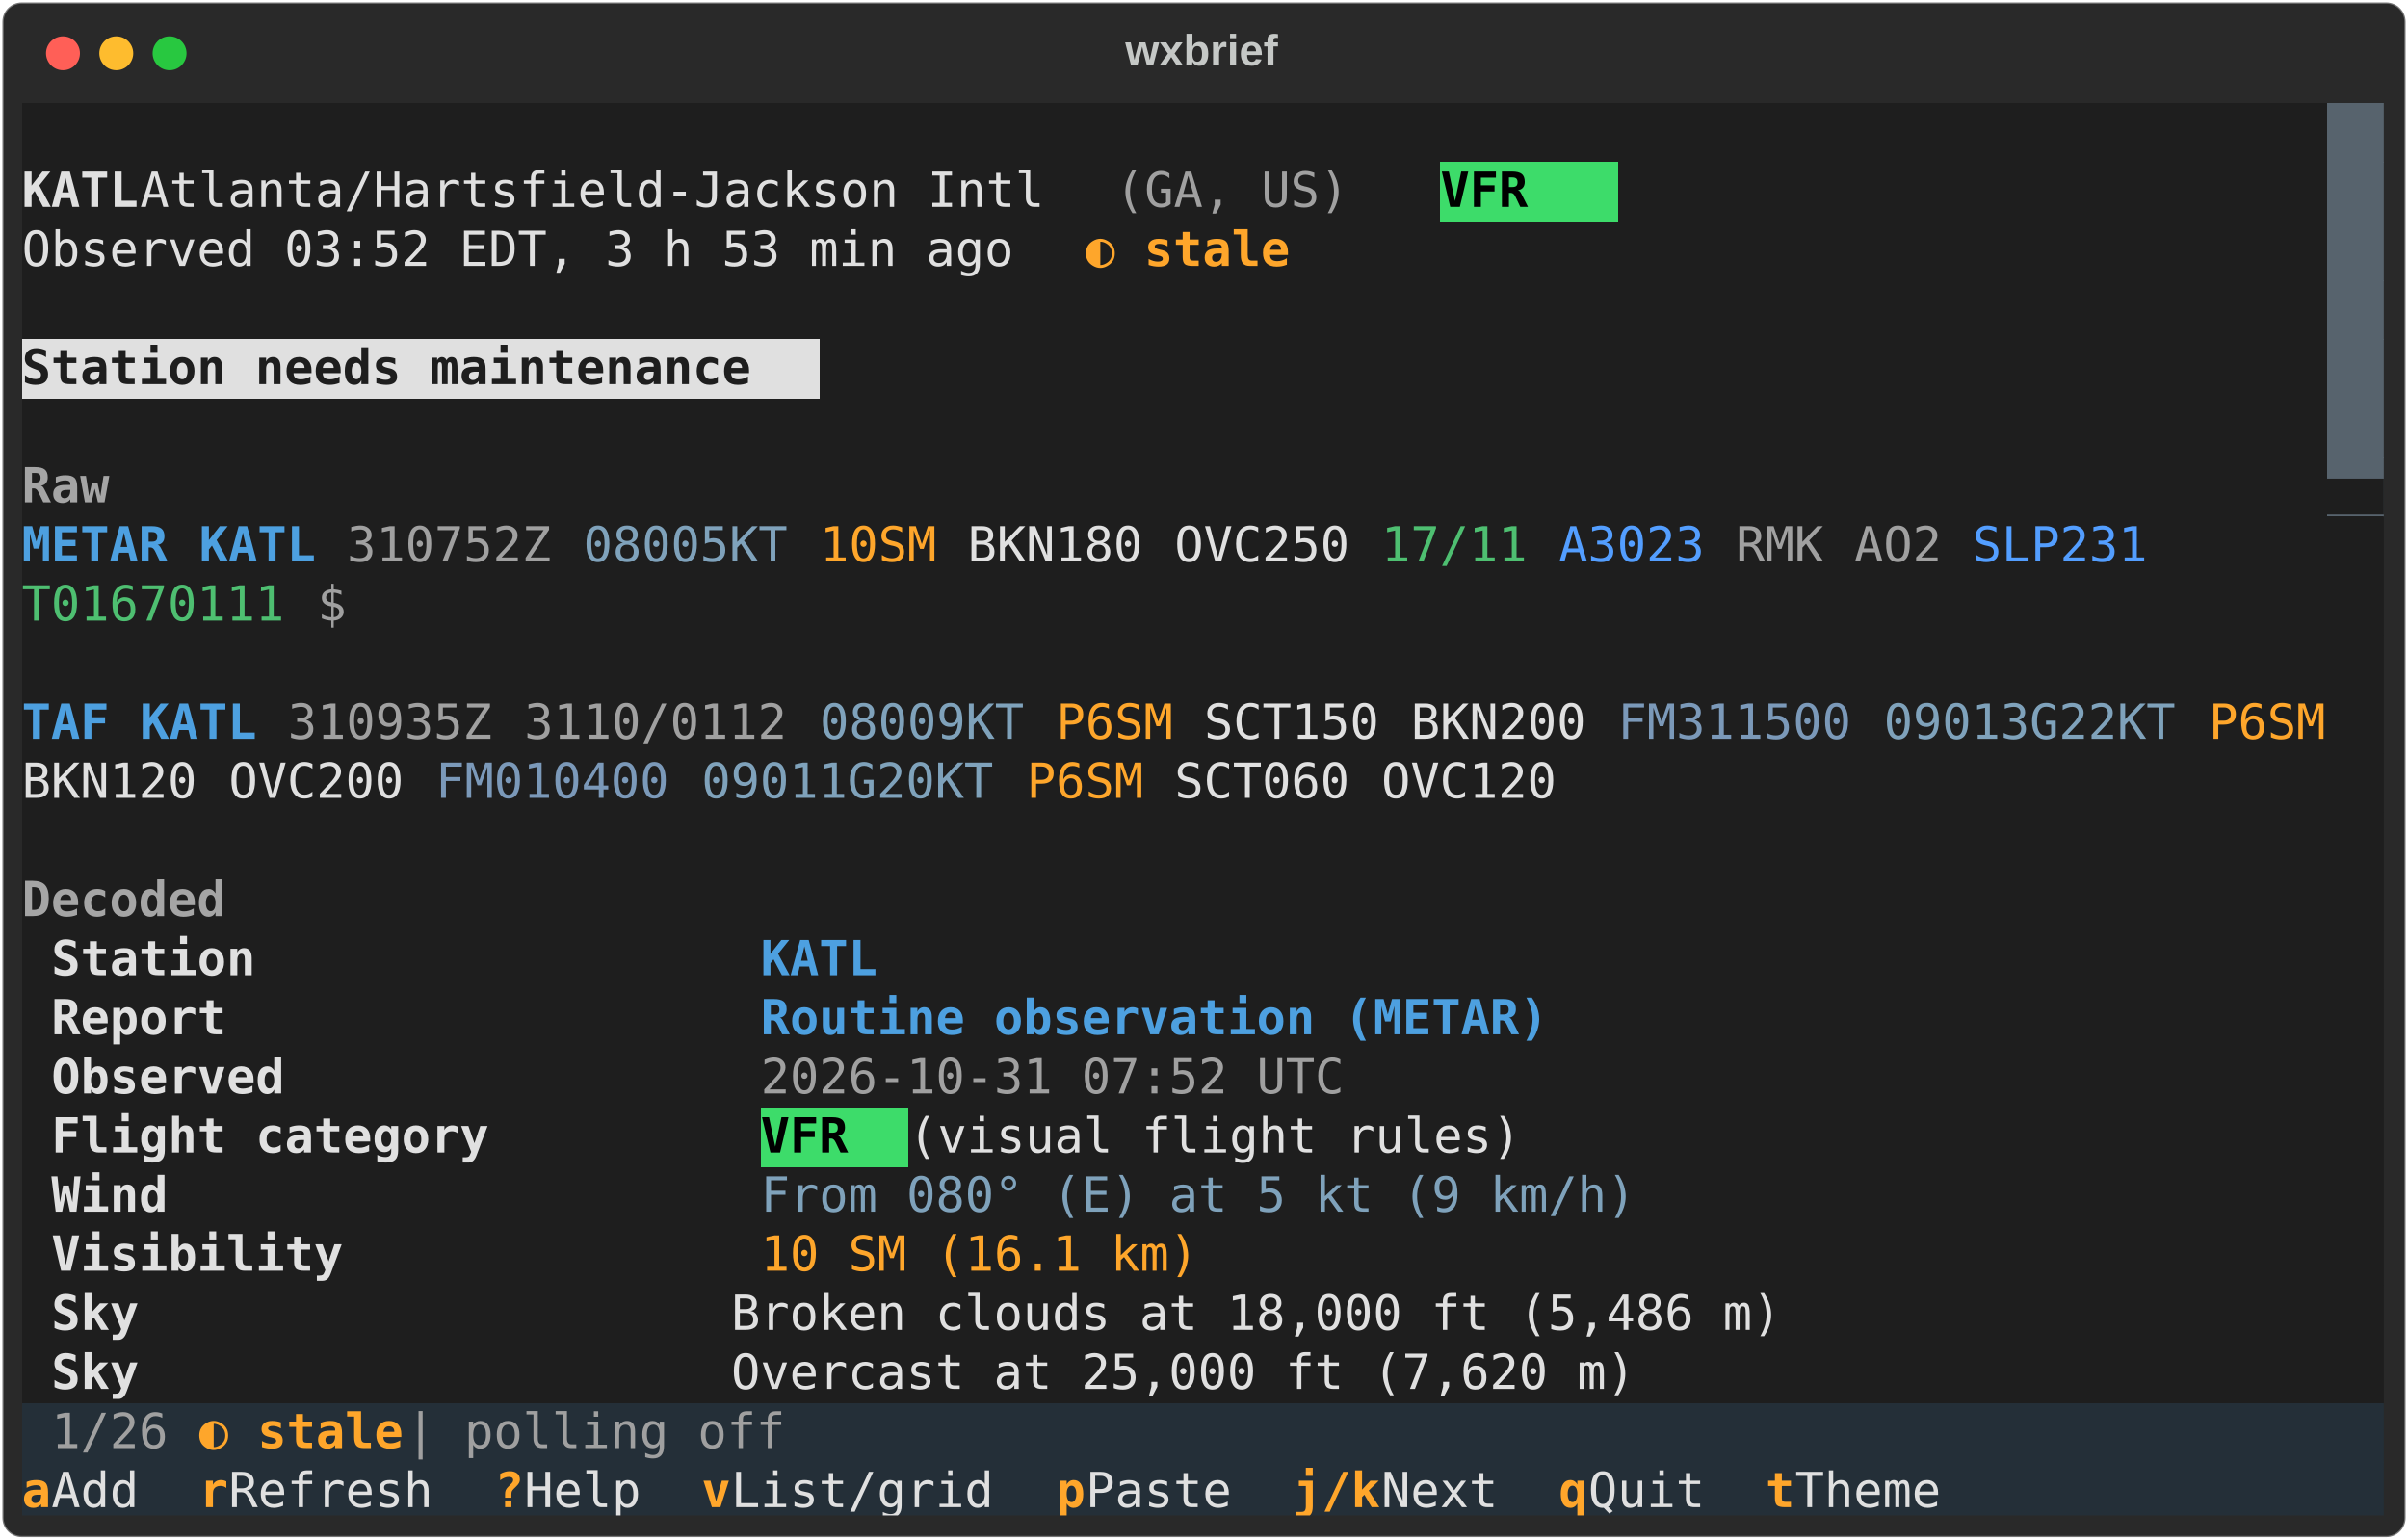
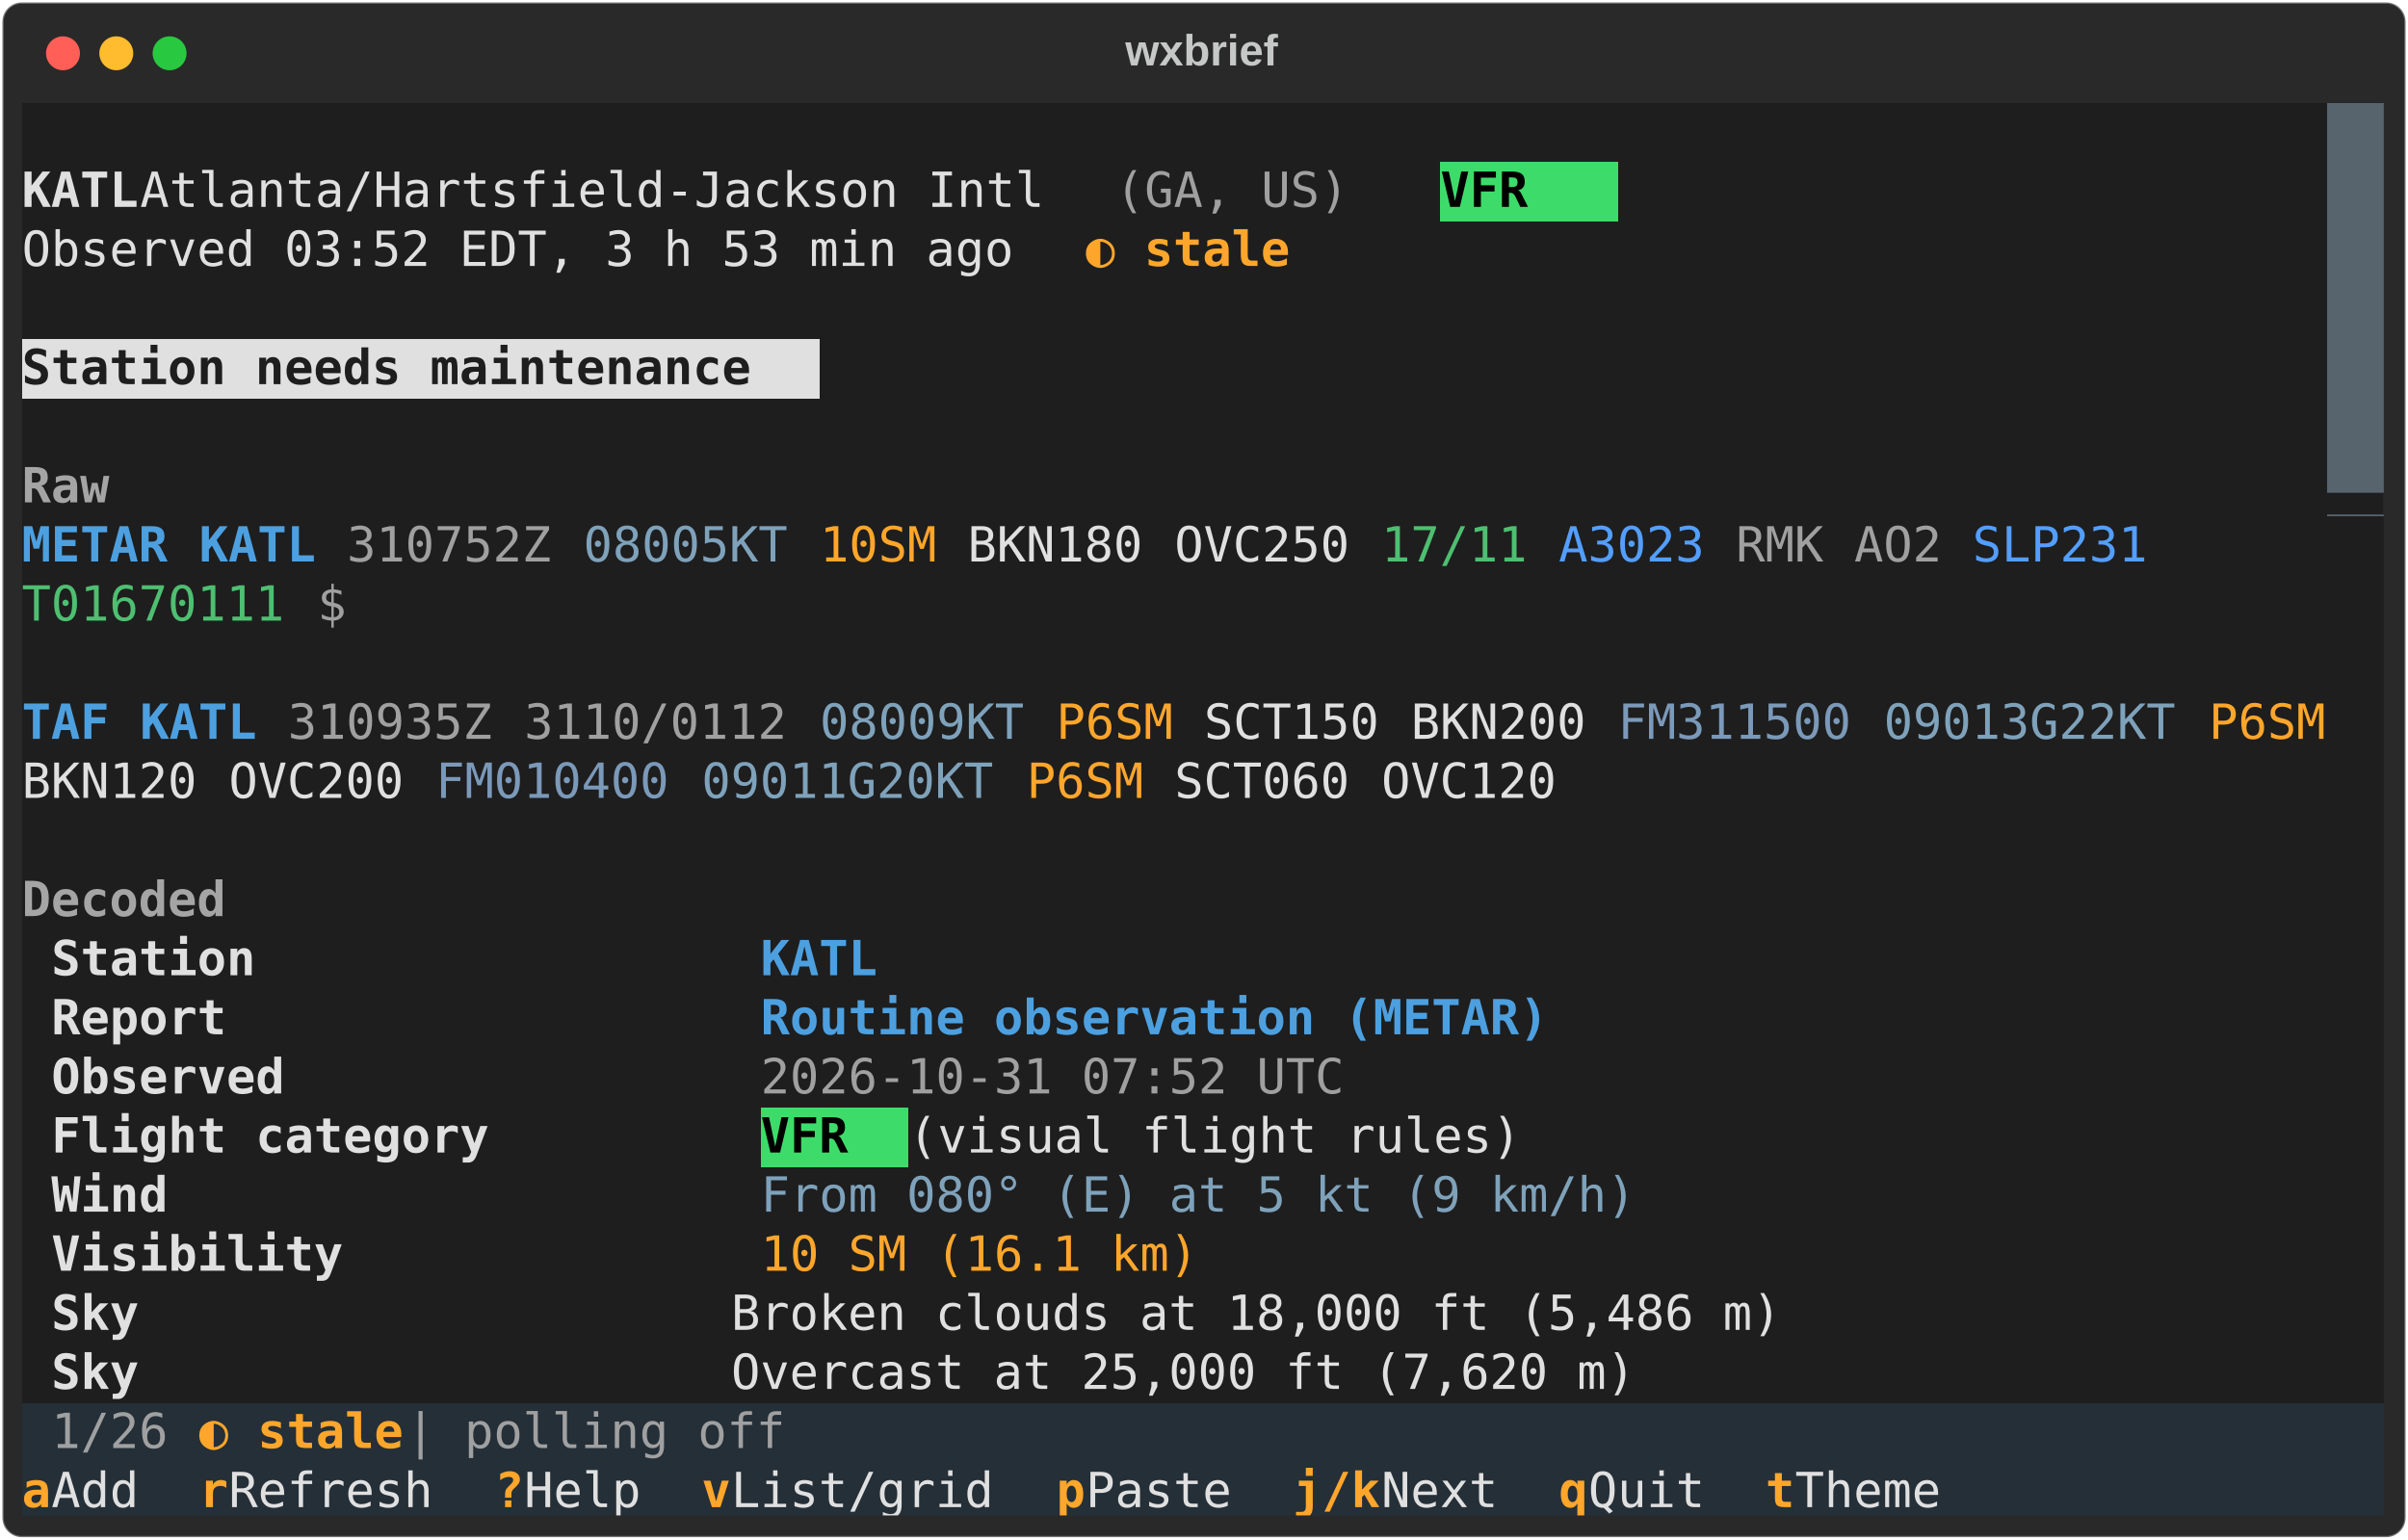
<svg xmlns="http://www.w3.org/2000/svg" class="rich-terminal" viewBox="0 0 994 635.6">
  <style>

    @font-face {
        font-family: "Fira Code";
        src: local("FiraCode-Regular"),
                url("https://cdnjs.cloudflare.com/ajax/libs/firacode/6.2.0/woff2/FiraCode-Regular.woff2") format("woff2"),
                url("https://cdnjs.cloudflare.com/ajax/libs/firacode/6.2.0/woff/FiraCode-Regular.woff") format("woff");
        font-style: normal;
        font-weight: 400;
    }
    @font-face {
        font-family: "Fira Code";
        src: local("FiraCode-Bold"),
                url("https://cdnjs.cloudflare.com/ajax/libs/firacode/6.2.0/woff2/FiraCode-Bold.woff2") format("woff2"),
                url("https://cdnjs.cloudflare.com/ajax/libs/firacode/6.2.0/woff/FiraCode-Bold.woff") format("woff");
        font-style: bold;
        font-weight: 700;
    }

    .terminal-matrix {
        font-family: Fira Code, monospace;
        font-size: 20px;
        line-height: 24.4px;
        font-variant-east-asian: full-width;
    }

    .terminal-title {
        font-size: 18px;
        font-weight: bold;
        font-family: arial;
    }

    .terminal-r1 { fill: #c5c8c6 }
.terminal-r2 { fill: #1e1e1e }
.terminal-r3 { fill: #e0e0e0;font-weight: bold }
.terminal-r4 { fill: #e0e0e0 }
.terminal-r5 { fill: #a0a0a0 }
.terminal-r6 { fill: #000000;font-weight: bold }
.terminal-r7 { fill: #fea62b;font-weight: bold }
.terminal-r8 { fill: #1e1e1e;font-weight: bold }
.terminal-r9 { fill: #a5a5a5;font-weight: bold }
.terminal-r10 { fill: #4da0e0;font-weight: bold }
.terminal-r11 { fill: #7fa2bb }
.terminal-r12 { fill: #fea62b }
.terminal-r13 { fill: #4ebf71 }
.terminal-r14 { fill: #539eff }
.terminal-r15 { fill: #7b99b9 }
.terminal-r16 { fill: #ffa62b;font-weight: bold }
    </style>
  <defs>
    <clipPath id="terminal-clip-terminal">
      <rect x="0" y="0" width="975.0" height="584.6" />
    </clipPath>
    <clipPath id="terminal-line-0">
      <rect x="0" y="1.5" width="976" height="24.65" />
    </clipPath>
    <clipPath id="terminal-line-1">
      <rect x="0" y="25.9" width="976" height="24.65" />
    </clipPath>
    <clipPath id="terminal-line-2">
      <rect x="0" y="50.3" width="976" height="24.65" />
    </clipPath>
    <clipPath id="terminal-line-3">
      <rect x="0" y="74.7" width="976" height="24.65" />
    </clipPath>
    <clipPath id="terminal-line-4">
      <rect x="0" y="99.1" width="976" height="24.65" />
    </clipPath>
    <clipPath id="terminal-line-5">
      <rect x="0" y="123.5" width="976" height="24.65" />
    </clipPath>
    <clipPath id="terminal-line-6">
      <rect x="0" y="147.9" width="976" height="24.65" />
    </clipPath>
    <clipPath id="terminal-line-7">
      <rect x="0" y="172.3" width="976" height="24.65" />
    </clipPath>
    <clipPath id="terminal-line-8">
      <rect x="0" y="196.7" width="976" height="24.65" />
    </clipPath>
    <clipPath id="terminal-line-9">
      <rect x="0" y="221.1" width="976" height="24.65" />
    </clipPath>
    <clipPath id="terminal-line-10">
      <rect x="0" y="245.5" width="976" height="24.65" />
    </clipPath>
    <clipPath id="terminal-line-11">
      <rect x="0" y="269.9" width="976" height="24.65" />
    </clipPath>
    <clipPath id="terminal-line-12">
      <rect x="0" y="294.3" width="976" height="24.65" />
    </clipPath>
    <clipPath id="terminal-line-13">
      <rect x="0" y="318.7" width="976" height="24.65" />
    </clipPath>
    <clipPath id="terminal-line-14">
      <rect x="0" y="343.1" width="976" height="24.65" />
    </clipPath>
    <clipPath id="terminal-line-15">
      <rect x="0" y="367.5" width="976" height="24.65" />
    </clipPath>
    <clipPath id="terminal-line-16">
      <rect x="0" y="391.9" width="976" height="24.65" />
    </clipPath>
    <clipPath id="terminal-line-17">
      <rect x="0" y="416.3" width="976" height="24.65" />
    </clipPath>
    <clipPath id="terminal-line-18">
      <rect x="0" y="440.7" width="976" height="24.65" />
    </clipPath>
    <clipPath id="terminal-line-19">
      <rect x="0" y="465.1" width="976" height="24.65" />
    </clipPath>
    <clipPath id="terminal-line-20">
      <rect x="0" y="489.5" width="976" height="24.65" />
    </clipPath>
    <clipPath id="terminal-line-21">
      <rect x="0" y="513.9" width="976" height="24.65" />
    </clipPath>
    <clipPath id="terminal-line-22">
      <rect x="0" y="538.3" width="976" height="24.65" />
    </clipPath>
  </defs>
  <rect fill="#292929" stroke="rgba(255,255,255,0.35)" stroke-width="1" x="1" y="1" width="992" height="633.6" rx="8" />
  <text class="terminal-title" fill="#c5c8c6" text-anchor="middle" x="496" y="27">wxbrief</text>
  <g transform="translate(26,22)">
    <circle cx="0" cy="0" r="7" fill="#ff5f57" />
    <circle cx="22" cy="0" r="7" fill="#febc2e" />
    <circle cx="44" cy="0" r="7" fill="#28c840" />
  </g>
  <g transform="translate(9, 41)" clip-path="url(#terminal-clip-terminal)">
    <rect fill="#1e1e1e" x="0" y="1.5" width="951.6" height="24.65" shape-rendering="crispEdges" />
    <rect fill="#57636d" x="951.6" y="1.5" width="24.4" height="24.65" shape-rendering="crispEdges" />
    <rect fill="#1e1e1e" x="0" y="25.9" width="48.8" height="24.65" shape-rendering="crispEdges" />
    <rect fill="#1e1e1e" x="48.8" y="25.9" width="402.6" height="24.65" shape-rendering="crispEdges" />
    <rect fill="#1e1e1e" x="451.4" y="25.9" width="109.8" height="24.65" shape-rendering="crispEdges" />
    <rect fill="#1e1e1e" x="561.2" y="25.9" width="24.4" height="24.65" shape-rendering="crispEdges" />
    <rect fill="#3ddc6a" x="585.6" y="25.9" width="73.2" height="24.65" shape-rendering="crispEdges" />
    <rect fill="#1e1e1e" x="658.8" y="25.9" width="292.8" height="24.65" shape-rendering="crispEdges" />
    <rect fill="#57636d" x="951.6" y="25.9" width="24.4" height="24.65" shape-rendering="crispEdges" />
    <rect fill="#1e1e1e" x="0" y="50.3" width="439.2" height="24.65" shape-rendering="crispEdges" />
    <rect fill="#1e1e1e" x="439.2" y="50.3" width="85.4" height="24.65" shape-rendering="crispEdges" />
    <rect fill="#1e1e1e" x="524.6" y="50.3" width="427" height="24.65" shape-rendering="crispEdges" />
    <rect fill="#57636d" x="951.6" y="50.3" width="24.4" height="24.65" shape-rendering="crispEdges" />
    <rect fill="#1e1e1e" x="0" y="74.7" width="951.6" height="24.65" shape-rendering="crispEdges" />
    <rect fill="#57636d" x="951.6" y="74.7" width="24.4" height="24.65" shape-rendering="crispEdges" />
    <rect fill="#e0e0e0" x="0" y="99.1" width="329.4" height="24.65" shape-rendering="crispEdges" />
    <rect fill="#1e1e1e" x="329.4" y="99.1" width="622.2" height="24.65" shape-rendering="crispEdges" />
    <rect fill="#57636d" x="951.6" y="99.1" width="24.4" height="24.65" shape-rendering="crispEdges" />
    <rect fill="#1e1e1e" x="0" y="123.5" width="951.6" height="24.65" shape-rendering="crispEdges" />
    <rect fill="#57636d" x="951.6" y="123.5" width="24.4" height="24.65" shape-rendering="crispEdges" />
    <rect fill="#1e1e1e" x="0" y="147.9" width="36.6" height="24.65" shape-rendering="crispEdges" />
    <rect fill="#1e1e1e" x="36.6" y="147.9" width="915" height="24.65" shape-rendering="crispEdges" />
    <rect fill="#57636d" x="951.6" y="147.9" width="24.4" height="24.65" shape-rendering="crispEdges" />
    <rect fill="#1e1e1e" x="0" y="172.3" width="61" height="24.65" shape-rendering="crispEdges" />
    <rect fill="#1e1e1e" x="61" y="172.3" width="12.2" height="24.65" shape-rendering="crispEdges" />
    <rect fill="#1e1e1e" x="73.2" y="172.3" width="48.8" height="24.65" shape-rendering="crispEdges" />
    <rect fill="#1e1e1e" x="122" y="172.3" width="12.2" height="24.65" shape-rendering="crispEdges" />
    <rect fill="#1e1e1e" x="134.2" y="172.3" width="85.4" height="24.65" shape-rendering="crispEdges" />
    <rect fill="#1e1e1e" x="219.6" y="172.3" width="12.2" height="24.65" shape-rendering="crispEdges" />
    <rect fill="#1e1e1e" x="231.8" y="172.3" width="85.4" height="24.65" shape-rendering="crispEdges" />
    <rect fill="#1e1e1e" x="317.2" y="172.3" width="12.2" height="24.65" shape-rendering="crispEdges" />
    <rect fill="#1e1e1e" x="329.4" y="172.3" width="48.8" height="24.65" shape-rendering="crispEdges" />
    <rect fill="#1e1e1e" x="378.2" y="172.3" width="12.2" height="24.65" shape-rendering="crispEdges" />
    <rect fill="#1e1e1e" x="390.4" y="172.3" width="73.2" height="24.65" shape-rendering="crispEdges" />
    <rect fill="#1e1e1e" x="463.6" y="172.3" width="12.2" height="24.65" shape-rendering="crispEdges" />
    <rect fill="#1e1e1e" x="475.8" y="172.3" width="73.2" height="24.65" shape-rendering="crispEdges" />
    <rect fill="#1e1e1e" x="549" y="172.3" width="12.2" height="24.65" shape-rendering="crispEdges" />
    <rect fill="#1e1e1e" x="561.2" y="172.3" width="61" height="24.65" shape-rendering="crispEdges" />
    <rect fill="#1e1e1e" x="622.2" y="172.3" width="12.2" height="24.65" shape-rendering="crispEdges" />
    <rect fill="#1e1e1e" x="634.4" y="172.3" width="61" height="24.65" shape-rendering="crispEdges" />
    <rect fill="#1e1e1e" x="695.4" y="172.3" width="12.2" height="24.65" shape-rendering="crispEdges" />
    <rect fill="#1e1e1e" x="707.6" y="172.3" width="36.6" height="24.65" shape-rendering="crispEdges" />
    <rect fill="#1e1e1e" x="744.2" y="172.3" width="12.2" height="24.65" shape-rendering="crispEdges" />
    <rect fill="#1e1e1e" x="756.4" y="172.3" width="36.6" height="24.65" shape-rendering="crispEdges" />
    <rect fill="#1e1e1e" x="793" y="172.3" width="12.2" height="24.65" shape-rendering="crispEdges" />
    <rect fill="#1e1e1e" x="805.2" y="172.3" width="73.2" height="24.65" shape-rendering="crispEdges" />
    <rect fill="#1e1e1e" x="878.4" y="172.3" width="73.2" height="24.65" shape-rendering="crispEdges" />
    <rect fill="#1e1e1e" x="951.6" y="172.3" width="24.4" height="24.65" shape-rendering="crispEdges" />
    <rect fill="#1e1e1e" x="0" y="196.7" width="109.8" height="24.65" shape-rendering="crispEdges" />
    <rect fill="#1e1e1e" x="109.8" y="196.7" width="12.2" height="24.65" shape-rendering="crispEdges" />
    <rect fill="#1e1e1e" x="122" y="196.7" width="12.2" height="24.65" shape-rendering="crispEdges" />
    <rect fill="#1e1e1e" x="134.2" y="196.7" width="817.4" height="24.65" shape-rendering="crispEdges" />
    <rect fill="#1e1e1e" x="951.6" y="196.7" width="24.4" height="24.65" shape-rendering="crispEdges" />
    <rect fill="#1e1e1e" x="0" y="221.1" width="0" height="24.65" shape-rendering="crispEdges" />
    <rect fill="#1e1e1e" x="0" y="221.1" width="951.6" height="24.65" shape-rendering="crispEdges" />
    <rect fill="#1e1e1e" x="951.6" y="221.1" width="24.4" height="24.65" shape-rendering="crispEdges" />
    <rect fill="#1e1e1e" x="0" y="245.5" width="36.6" height="24.65" shape-rendering="crispEdges" />
    <rect fill="#1e1e1e" x="36.6" y="245.5" width="12.2" height="24.65" shape-rendering="crispEdges" />
    <rect fill="#1e1e1e" x="48.8" y="245.5" width="48.8" height="24.65" shape-rendering="crispEdges" />
    <rect fill="#1e1e1e" x="97.6" y="245.5" width="12.2" height="24.65" shape-rendering="crispEdges" />
    <rect fill="#1e1e1e" x="109.8" y="245.5" width="85.4" height="24.65" shape-rendering="crispEdges" />
    <rect fill="#1e1e1e" x="195.2" y="245.5" width="12.2" height="24.65" shape-rendering="crispEdges" />
    <rect fill="#1e1e1e" x="207.4" y="245.5" width="109.8" height="24.65" shape-rendering="crispEdges" />
    <rect fill="#1e1e1e" x="317.2" y="245.5" width="12.2" height="24.65" shape-rendering="crispEdges" />
    <rect fill="#1e1e1e" x="329.4" y="245.5" width="85.4" height="24.65" shape-rendering="crispEdges" />
    <rect fill="#1e1e1e" x="414.8" y="245.5" width="12.2" height="24.65" shape-rendering="crispEdges" />
    <rect fill="#1e1e1e" x="427" y="245.5" width="48.8" height="24.65" shape-rendering="crispEdges" />
    <rect fill="#1e1e1e" x="475.8" y="245.5" width="12.2" height="24.65" shape-rendering="crispEdges" />
    <rect fill="#1e1e1e" x="488" y="245.5" width="73.2" height="24.65" shape-rendering="crispEdges" />
    <rect fill="#1e1e1e" x="561.2" y="245.5" width="12.2" height="24.65" shape-rendering="crispEdges" />
    <rect fill="#1e1e1e" x="573.4" y="245.5" width="73.2" height="24.65" shape-rendering="crispEdges" />
    <rect fill="#1e1e1e" x="646.6" y="245.5" width="12.2" height="24.65" shape-rendering="crispEdges" />
    <rect fill="#1e1e1e" x="658.8" y="245.5" width="97.6" height="24.65" shape-rendering="crispEdges" />
    <rect fill="#1e1e1e" x="756.4" y="245.5" width="12.2" height="24.65" shape-rendering="crispEdges" />
    <rect fill="#1e1e1e" x="768.6" y="245.5" width="122" height="24.65" shape-rendering="crispEdges" />
    <rect fill="#1e1e1e" x="890.6" y="245.5" width="12.2" height="24.65" shape-rendering="crispEdges" />
    <rect fill="#1e1e1e" x="902.8" y="245.5" width="48.8" height="24.65" shape-rendering="crispEdges" />
    <rect fill="#1e1e1e" x="951.6" y="245.5" width="24.4" height="24.65" shape-rendering="crispEdges" />
    <rect fill="#1e1e1e" x="0" y="269.9" width="73.2" height="24.65" shape-rendering="crispEdges" />
    <rect fill="#1e1e1e" x="73.2" y="269.9" width="12.2" height="24.65" shape-rendering="crispEdges" />
    <rect fill="#1e1e1e" x="85.4" y="269.9" width="73.2" height="24.65" shape-rendering="crispEdges" />
    <rect fill="#1e1e1e" x="158.6" y="269.9" width="12.2" height="24.65" shape-rendering="crispEdges" />
    <rect fill="#1e1e1e" x="170.8" y="269.9" width="97.6" height="24.65" shape-rendering="crispEdges" />
    <rect fill="#1e1e1e" x="268.4" y="269.9" width="12.2" height="24.65" shape-rendering="crispEdges" />
    <rect fill="#1e1e1e" x="280.6" y="269.9" width="122" height="24.65" shape-rendering="crispEdges" />
    <rect fill="#1e1e1e" x="402.6" y="269.9" width="12.2" height="24.65" shape-rendering="crispEdges" />
    <rect fill="#1e1e1e" x="414.8" y="269.9" width="48.8" height="24.65" shape-rendering="crispEdges" />
    <rect fill="#1e1e1e" x="463.6" y="269.9" width="12.2" height="24.65" shape-rendering="crispEdges" />
    <rect fill="#1e1e1e" x="475.8" y="269.9" width="73.2" height="24.65" shape-rendering="crispEdges" />
    <rect fill="#1e1e1e" x="549" y="269.9" width="12.2" height="24.65" shape-rendering="crispEdges" />
    <rect fill="#1e1e1e" x="561.2" y="269.9" width="73.2" height="24.65" shape-rendering="crispEdges" />
    <rect fill="#1e1e1e" x="634.4" y="269.9" width="317.2" height="24.65" shape-rendering="crispEdges" />
    <rect fill="#1e1e1e" x="951.6" y="269.9" width="24.4" height="24.65" shape-rendering="crispEdges" />
    <rect fill="#1e1e1e" x="0" y="294.3" width="951.6" height="24.65" shape-rendering="crispEdges" />
    <rect fill="#1e1e1e" x="951.6" y="294.3" width="24.4" height="24.65" shape-rendering="crispEdges" />
    <rect fill="#1e1e1e" x="0" y="318.7" width="85.4" height="24.65" shape-rendering="crispEdges" />
    <rect fill="#1e1e1e" x="85.4" y="318.7" width="866.2" height="24.65" shape-rendering="crispEdges" />
    <rect fill="#1e1e1e" x="951.6" y="318.7" width="24.4" height="24.65" shape-rendering="crispEdges" />
    <rect fill="#1e1e1e" x="0" y="343.1" width="12.2" height="24.65" shape-rendering="crispEdges" />
    <rect fill="#1e1e1e" x="12.2" y="343.1" width="85.4" height="24.65" shape-rendering="crispEdges" />
    <rect fill="#1e1e1e" x="97.6" y="343.1" width="195.2" height="24.65" shape-rendering="crispEdges" />
    <rect fill="#1e1e1e" x="292.8" y="343.1" width="12.2" height="24.65" shape-rendering="crispEdges" />
    <rect fill="#1e1e1e" x="305" y="343.1" width="48.8" height="24.65" shape-rendering="crispEdges" />
    <rect fill="#1e1e1e" x="353.8" y="343.1" width="573.4" height="24.65" shape-rendering="crispEdges" />
    <rect fill="#1e1e1e" x="927.2" y="343.1" width="24.4" height="24.65" shape-rendering="crispEdges" />
    <rect fill="#1e1e1e" x="951.6" y="343.1" width="24.4" height="24.65" shape-rendering="crispEdges" />
    <rect fill="#1e1e1e" x="0" y="367.5" width="12.2" height="24.65" shape-rendering="crispEdges" />
    <rect fill="#1e1e1e" x="12.2" y="367.5" width="73.2" height="24.65" shape-rendering="crispEdges" />
    <rect fill="#1e1e1e" x="85.4" y="367.5" width="207.4" height="24.65" shape-rendering="crispEdges" />
    <rect fill="#1e1e1e" x="292.8" y="367.5" width="12.2" height="24.65" shape-rendering="crispEdges" />
    <rect fill="#1e1e1e" x="305" y="367.5" width="329.4" height="24.65" shape-rendering="crispEdges" />
    <rect fill="#1e1e1e" x="634.4" y="367.5" width="292.8" height="24.65" shape-rendering="crispEdges" />
    <rect fill="#1e1e1e" x="927.2" y="367.5" width="24.4" height="24.65" shape-rendering="crispEdges" />
    <rect fill="#1e1e1e" x="951.6" y="367.5" width="24.4" height="24.65" shape-rendering="crispEdges" />
    <rect fill="#1e1e1e" x="0" y="391.9" width="12.2" height="24.65" shape-rendering="crispEdges" />
    <rect fill="#1e1e1e" x="12.2" y="391.9" width="97.6" height="24.65" shape-rendering="crispEdges" />
    <rect fill="#1e1e1e" x="109.8" y="391.9" width="183" height="24.65" shape-rendering="crispEdges" />
    <rect fill="#1e1e1e" x="292.8" y="391.9" width="12.2" height="24.65" shape-rendering="crispEdges" />
    <rect fill="#1e1e1e" x="305" y="391.9" width="244" height="24.65" shape-rendering="crispEdges" />
    <rect fill="#1e1e1e" x="549" y="391.9" width="378.2" height="24.65" shape-rendering="crispEdges" />
    <rect fill="#1e1e1e" x="927.2" y="391.9" width="24.4" height="24.65" shape-rendering="crispEdges" />
    <rect fill="#1e1e1e" x="951.6" y="391.9" width="24.4" height="24.65" shape-rendering="crispEdges" />
    <rect fill="#1e1e1e" x="0" y="416.3" width="12.2" height="24.65" shape-rendering="crispEdges" />
    <rect fill="#1e1e1e" x="12.2" y="416.3" width="183" height="24.65" shape-rendering="crispEdges" />
    <rect fill="#1e1e1e" x="195.2" y="416.3" width="97.6" height="24.65" shape-rendering="crispEdges" />
    <rect fill="#1e1e1e" x="292.8" y="416.3" width="12.2" height="24.65" shape-rendering="crispEdges" />
    <rect fill="#3ddc6a" x="305" y="416.3" width="61" height="24.65" shape-rendering="crispEdges" />
    <rect fill="#1e1e1e" x="366" y="416.3" width="561.2" height="24.65" shape-rendering="crispEdges" />
    <rect fill="#1e1e1e" x="927.2" y="416.3" width="24.4" height="24.65" shape-rendering="crispEdges" />
    <rect fill="#1e1e1e" x="951.6" y="416.3" width="24.4" height="24.65" shape-rendering="crispEdges" />
    <rect fill="#1e1e1e" x="0" y="440.7" width="12.2" height="24.65" shape-rendering="crispEdges" />
    <rect fill="#1e1e1e" x="12.2" y="440.7" width="48.8" height="24.65" shape-rendering="crispEdges" />
    <rect fill="#1e1e1e" x="61" y="440.7" width="231.8" height="24.65" shape-rendering="crispEdges" />
    <rect fill="#1e1e1e" x="292.8" y="440.7" width="12.2" height="24.65" shape-rendering="crispEdges" />
    <rect fill="#1e1e1e" x="305" y="440.7" width="366" height="24.65" shape-rendering="crispEdges" />
    <rect fill="#1e1e1e" x="671" y="440.7" width="256.2" height="24.65" shape-rendering="crispEdges" />
    <rect fill="#1e1e1e" x="927.2" y="440.7" width="24.4" height="24.65" shape-rendering="crispEdges" />
    <rect fill="#1e1e1e" x="951.6" y="440.7" width="24.4" height="24.65" shape-rendering="crispEdges" />
    <rect fill="#1e1e1e" x="0" y="465.1" width="12.2" height="24.65" shape-rendering="crispEdges" />
    <rect fill="#1e1e1e" x="12.2" y="465.1" width="122" height="24.65" shape-rendering="crispEdges" />
    <rect fill="#1e1e1e" x="134.2" y="465.1" width="158.6" height="24.65" shape-rendering="crispEdges" />
    <rect fill="#1e1e1e" x="292.8" y="465.1" width="12.2" height="24.65" shape-rendering="crispEdges" />
    <rect fill="#1e1e1e" x="305" y="465.1" width="183" height="24.65" shape-rendering="crispEdges" />
    <rect fill="#1e1e1e" x="488" y="465.1" width="439.2" height="24.65" shape-rendering="crispEdges" />
    <rect fill="#1e1e1e" x="927.2" y="465.1" width="24.4" height="24.65" shape-rendering="crispEdges" />
    <rect fill="#1e1e1e" x="951.6" y="465.1" width="24.4" height="24.65" shape-rendering="crispEdges" />
    <rect fill="#1e1e1e" x="0" y="489.5" width="12.2" height="24.65" shape-rendering="crispEdges" />
    <rect fill="#1e1e1e" x="12.2" y="489.5" width="36.6" height="24.65" shape-rendering="crispEdges" />
    <rect fill="#1e1e1e" x="48.8" y="489.5" width="244" height="24.65" shape-rendering="crispEdges" />
    <rect fill="#1e1e1e" x="292.8" y="489.5" width="634.4" height="24.65" shape-rendering="crispEdges" />
    <rect fill="#1e1e1e" x="927.2" y="489.5" width="24.4" height="24.65" shape-rendering="crispEdges" />
    <rect fill="#1e1e1e" x="951.6" y="489.5" width="24.4" height="24.65" shape-rendering="crispEdges" />
    <rect fill="#1e1e1e" x="0" y="513.9" width="12.2" height="24.65" shape-rendering="crispEdges" />
    <rect fill="#1e1e1e" x="12.2" y="513.9" width="36.6" height="24.65" shape-rendering="crispEdges" />
    <rect fill="#1e1e1e" x="48.8" y="513.9" width="244" height="24.65" shape-rendering="crispEdges" />
    <rect fill="#1e1e1e" x="292.8" y="513.9" width="634.4" height="24.65" shape-rendering="crispEdges" />
    <rect fill="#1e1e1e" x="927.2" y="513.9" width="24.4" height="24.65" shape-rendering="crispEdges" />
    <rect fill="#1e1e1e" x="951.6" y="513.9" width="24.4" height="24.65" shape-rendering="crispEdges" />
    <rect fill="#242f38" x="0" y="538.3" width="12.2" height="24.65" shape-rendering="crispEdges" />
    <rect fill="#242f38" x="12.2" y="538.3" width="61" height="24.65" shape-rendering="crispEdges" />
    <rect fill="#242f38" x="73.2" y="538.3" width="85.4" height="24.65" shape-rendering="crispEdges" />
    <rect fill="#242f38" x="158.6" y="538.3" width="170.8" height="24.65" shape-rendering="crispEdges" />
    <rect fill="#242f38" x="329.4" y="538.3" width="646.6" height="24.65" shape-rendering="crispEdges" />
    <rect fill="#242f38" x="0" y="562.7" width="12.2" height="24.65" shape-rendering="crispEdges" />
    <rect fill="#242f38" x="12.2" y="562.7" width="48.8" height="24.65" shape-rendering="crispEdges" />
    <rect fill="#242f38" x="61" y="562.7" width="12.2" height="24.65" shape-rendering="crispEdges" />
    <rect fill="#242f38" x="73.2" y="562.7" width="12.2" height="24.65" shape-rendering="crispEdges" />
    <rect fill="#242f38" x="85.4" y="562.7" width="97.6" height="24.65" shape-rendering="crispEdges" />
    <rect fill="#242f38" x="183" y="562.7" width="12.2" height="24.65" shape-rendering="crispEdges" />
    <rect fill="#242f38" x="195.2" y="562.7" width="12.2" height="24.65" shape-rendering="crispEdges" />
    <rect fill="#242f38" x="207.4" y="562.7" width="61" height="24.65" shape-rendering="crispEdges" />
    <rect fill="#242f38" x="268.4" y="562.7" width="12.2" height="24.65" shape-rendering="crispEdges" />
    <rect fill="#242f38" x="280.6" y="562.7" width="12.2" height="24.65" shape-rendering="crispEdges" />
    <rect fill="#242f38" x="292.8" y="562.7" width="122" height="24.65" shape-rendering="crispEdges" />
    <rect fill="#242f38" x="414.8" y="562.7" width="12.2" height="24.65" shape-rendering="crispEdges" />
    <rect fill="#242f38" x="427" y="562.7" width="12.2" height="24.65" shape-rendering="crispEdges" />
    <rect fill="#242f38" x="439.2" y="562.7" width="73.2" height="24.65" shape-rendering="crispEdges" />
    <rect fill="#242f38" x="512.4" y="562.7" width="12.2" height="24.65" shape-rendering="crispEdges" />
    <rect fill="#242f38" x="524.6" y="562.7" width="36.6" height="24.65" shape-rendering="crispEdges" />
    <rect fill="#242f38" x="561.2" y="562.7" width="61" height="24.65" shape-rendering="crispEdges" />
    <rect fill="#242f38" x="622.2" y="562.7" width="12.2" height="24.65" shape-rendering="crispEdges" />
    <rect fill="#242f38" x="634.4" y="562.7" width="12.2" height="24.65" shape-rendering="crispEdges" />
    <rect fill="#242f38" x="646.6" y="562.7" width="61" height="24.65" shape-rendering="crispEdges" />
    <rect fill="#242f38" x="707.6" y="562.7" width="12.2" height="24.65" shape-rendering="crispEdges" />
    <rect fill="#242f38" x="719.8" y="562.7" width="12.2" height="24.65" shape-rendering="crispEdges" />
    <rect fill="#242f38" x="732" y="562.7" width="73.2" height="24.65" shape-rendering="crispEdges" />
    <rect fill="#242f38" x="805.2" y="562.7" width="170.8" height="24.65" shape-rendering="crispEdges" />
    <g class="terminal-matrix">
      <text class="terminal-r1" x="976" y="20" textLength="12.2" clip-path="url(#terminal-line-0)">
</text>
      <text class="terminal-r3" x="0" y="44.4" textLength="48.8" clip-path="url(#terminal-line-1)">KATL</text>
      <text class="terminal-r4" x="48.8" y="44.4" textLength="402.6" clip-path="url(#terminal-line-1)">  Atlanta/Hartsfield-Jackson Intl</text>
      <text class="terminal-r5" x="451.4" y="44.4" textLength="109.8" clip-path="url(#terminal-line-1)"> (GA, US)</text>
      <text class="terminal-r6" x="585.6" y="44.4" textLength="73.2" clip-path="url(#terminal-line-1)"> VFR  </text>
      <text class="terminal-r1" x="976" y="44.4" textLength="12.2" clip-path="url(#terminal-line-1)">
</text>
      <text class="terminal-r4" x="0" y="68.8" textLength="439.2" clip-path="url(#terminal-line-2)">Observed 03:52 EDT, 3 h 53 min ago  </text>
      <text class="terminal-r7" x="439.2" y="68.8" textLength="85.4" clip-path="url(#terminal-line-2)">◐ stale</text>
      <text class="terminal-r1" x="976" y="68.8" textLength="12.2" clip-path="url(#terminal-line-2)">
</text>
      <text class="terminal-r1" x="976" y="93.2" textLength="12.2" clip-path="url(#terminal-line-3)">
</text>
      <text class="terminal-r8" x="0" y="117.6" textLength="329.4" clip-path="url(#terminal-line-4)"> Station needs maintenance </text>
      <text class="terminal-r1" x="976" y="117.6" textLength="12.2" clip-path="url(#terminal-line-4)">
</text>
      <text class="terminal-r1" x="976" y="142" textLength="12.2" clip-path="url(#terminal-line-5)">
</text>
      <text class="terminal-r9" x="0" y="166.4" textLength="36.6" clip-path="url(#terminal-line-6)">Raw</text>
-       <text class="terminal-r2" x="951.6" y="166.4" textLength="24.4" clip-path="url(#terminal-line-6)">▅▅</text>
+       <text class="terminal-r2" x="951.6" y="166.4" textLength="24.4" clip-path="url(#terminal-line-6)">▃▃</text>
      <text class="terminal-r1" x="976" y="166.4" textLength="12.2" clip-path="url(#terminal-line-6)">
</text>
      <text class="terminal-r10" x="0" y="190.8" textLength="61" clip-path="url(#terminal-line-7)">METAR</text>
      <text class="terminal-r10" x="73.2" y="190.8" textLength="48.8" clip-path="url(#terminal-line-7)">KATL</text>
      <text class="terminal-r5" x="134.2" y="190.8" textLength="85.4" clip-path="url(#terminal-line-7)">310752Z</text>
      <text class="terminal-r11" x="231.8" y="190.8" textLength="85.4" clip-path="url(#terminal-line-7)">08005KT</text>
      <text class="terminal-r12" x="329.4" y="190.8" textLength="48.8" clip-path="url(#terminal-line-7)">10SM</text>
      <text class="terminal-r4" x="390.4" y="190.8" textLength="73.2" clip-path="url(#terminal-line-7)">BKN180</text>
      <text class="terminal-r4" x="475.8" y="190.8" textLength="73.2" clip-path="url(#terminal-line-7)">OVC250</text>
      <text class="terminal-r13" x="561.2" y="190.8" textLength="61" clip-path="url(#terminal-line-7)">17/11</text>
      <text class="terminal-r14" x="634.4" y="190.8" textLength="61" clip-path="url(#terminal-line-7)">A3023</text>
      <text class="terminal-r5" x="707.6" y="190.8" textLength="36.6" clip-path="url(#terminal-line-7)">RMK</text>
      <text class="terminal-r5" x="756.4" y="190.8" textLength="36.6" clip-path="url(#terminal-line-7)">AO2</text>
      <text class="terminal-r14" x="805.2" y="190.8" textLength="73.2" clip-path="url(#terminal-line-7)">SLP231</text>
      <text class="terminal-r1" x="976" y="190.8" textLength="12.2" clip-path="url(#terminal-line-7)">
</text>
      <text class="terminal-r13" x="0" y="215.2" textLength="109.8" clip-path="url(#terminal-line-8)">T01670111</text>
      <text class="terminal-r5" x="122" y="215.2" textLength="12.2" clip-path="url(#terminal-line-8)">$</text>
      <text class="terminal-r1" x="976" y="215.2" textLength="12.2" clip-path="url(#terminal-line-8)">
</text>
      <text class="terminal-r1" x="976" y="239.6" textLength="12.2" clip-path="url(#terminal-line-9)">
</text>
      <text class="terminal-r10" x="0" y="264" textLength="36.6" clip-path="url(#terminal-line-10)">TAF</text>
      <text class="terminal-r10" x="48.8" y="264" textLength="48.8" clip-path="url(#terminal-line-10)">KATL</text>
      <text class="terminal-r5" x="109.8" y="264" textLength="85.4" clip-path="url(#terminal-line-10)">310935Z</text>
      <text class="terminal-r5" x="207.4" y="264" textLength="109.8" clip-path="url(#terminal-line-10)">3110/0112</text>
      <text class="terminal-r11" x="329.4" y="264" textLength="85.4" clip-path="url(#terminal-line-10)">08009KT</text>
      <text class="terminal-r12" x="427" y="264" textLength="48.8" clip-path="url(#terminal-line-10)">P6SM</text>
      <text class="terminal-r4" x="488" y="264" textLength="73.2" clip-path="url(#terminal-line-10)">SCT150</text>
      <text class="terminal-r4" x="573.4" y="264" textLength="73.2" clip-path="url(#terminal-line-10)">BKN200</text>
      <text class="terminal-r15" x="658.8" y="264" textLength="97.6" clip-path="url(#terminal-line-10)">FM311500</text>
      <text class="terminal-r11" x="768.6" y="264" textLength="122" clip-path="url(#terminal-line-10)">09013G22KT</text>
      <text class="terminal-r12" x="902.8" y="264" textLength="48.8" clip-path="url(#terminal-line-10)">P6SM</text>
      <text class="terminal-r1" x="976" y="264" textLength="12.2" clip-path="url(#terminal-line-10)">
</text>
      <text class="terminal-r4" x="0" y="288.4" textLength="73.2" clip-path="url(#terminal-line-11)">BKN120</text>
      <text class="terminal-r4" x="85.4" y="288.4" textLength="73.2" clip-path="url(#terminal-line-11)">OVC200</text>
      <text class="terminal-r15" x="170.8" y="288.4" textLength="97.6" clip-path="url(#terminal-line-11)">FM010400</text>
      <text class="terminal-r11" x="280.6" y="288.4" textLength="122" clip-path="url(#terminal-line-11)">09011G20KT</text>
      <text class="terminal-r12" x="414.8" y="288.4" textLength="48.8" clip-path="url(#terminal-line-11)">P6SM</text>
      <text class="terminal-r4" x="475.8" y="288.4" textLength="73.2" clip-path="url(#terminal-line-11)">SCT060</text>
      <text class="terminal-r4" x="561.2" y="288.4" textLength="73.2" clip-path="url(#terminal-line-11)">OVC120</text>
      <text class="terminal-r1" x="976" y="288.4" textLength="12.2" clip-path="url(#terminal-line-11)">
</text>
      <text class="terminal-r1" x="976" y="312.8" textLength="12.2" clip-path="url(#terminal-line-12)">
</text>
      <text class="terminal-r9" x="0" y="337.2" textLength="85.4" clip-path="url(#terminal-line-13)">Decoded</text>
      <text class="terminal-r1" x="976" y="337.2" textLength="12.2" clip-path="url(#terminal-line-13)">
</text>
      <text class="terminal-r3" x="12.2" y="361.6" textLength="85.4" clip-path="url(#terminal-line-14)">Station</text>
      <text class="terminal-r10" x="305" y="361.6" textLength="48.8" clip-path="url(#terminal-line-14)">KATL</text>
      <text class="terminal-r1" x="976" y="361.6" textLength="12.2" clip-path="url(#terminal-line-14)">
</text>
      <text class="terminal-r3" x="12.2" y="386" textLength="73.2" clip-path="url(#terminal-line-15)">Report</text>
      <text class="terminal-r10" x="305" y="386" textLength="329.4" clip-path="url(#terminal-line-15)">Routine observation (METAR)</text>
      <text class="terminal-r1" x="976" y="386" textLength="12.2" clip-path="url(#terminal-line-15)">
</text>
      <text class="terminal-r3" x="12.2" y="410.4" textLength="97.6" clip-path="url(#terminal-line-16)">Observed</text>
      <text class="terminal-r5" x="305" y="410.4" textLength="244" clip-path="url(#terminal-line-16)">2026-10-31 07:52 UTC</text>
      <text class="terminal-r1" x="976" y="410.4" textLength="12.2" clip-path="url(#terminal-line-16)">
</text>
      <text class="terminal-r3" x="12.2" y="434.8" textLength="183" clip-path="url(#terminal-line-17)">Flight category</text>
      <text class="terminal-r6" x="305" y="434.8" textLength="61" clip-path="url(#terminal-line-17)">VFR  </text>
      <text class="terminal-r4" x="366" y="434.8" textLength="561.2" clip-path="url(#terminal-line-17)"> (visual flight rules)                        </text>
      <text class="terminal-r1" x="976" y="434.8" textLength="12.2" clip-path="url(#terminal-line-17)">
</text>
      <text class="terminal-r3" x="12.2" y="459.2" textLength="48.8" clip-path="url(#terminal-line-18)">Wind</text>
      <text class="terminal-r11" x="305" y="459.2" textLength="366" clip-path="url(#terminal-line-18)">From 080° (E) at 5 kt (9 km/h)</text>
      <text class="terminal-r1" x="976" y="459.2" textLength="12.2" clip-path="url(#terminal-line-18)">
</text>
      <text class="terminal-r3" x="12.2" y="483.6" textLength="122" clip-path="url(#terminal-line-19)">Visibility</text>
      <text class="terminal-r12" x="305" y="483.6" textLength="183" clip-path="url(#terminal-line-19)">10 SM (16.1 km)</text>
      <text class="terminal-r1" x="976" y="483.6" textLength="12.2" clip-path="url(#terminal-line-19)">
</text>
      <text class="terminal-r3" x="12.2" y="508" textLength="36.6" clip-path="url(#terminal-line-20)">Sky</text>
      <text class="terminal-r4" x="292.8" y="508" textLength="634.4" clip-path="url(#terminal-line-20)"> Broken clouds at 18,000 ft (5,486 m)               </text>
      <text class="terminal-r1" x="976" y="508" textLength="12.2" clip-path="url(#terminal-line-20)">
</text>
      <text class="terminal-r3" x="12.2" y="532.4" textLength="36.6" clip-path="url(#terminal-line-21)">Sky</text>
      <text class="terminal-r4" x="292.8" y="532.4" textLength="634.4" clip-path="url(#terminal-line-21)"> Overcast at 25,000 ft (7,620 m)                    </text>
      <text class="terminal-r1" x="976" y="532.4" textLength="12.2" clip-path="url(#terminal-line-21)">
</text>
      <text class="terminal-r5" x="12.2" y="556.8" textLength="61" clip-path="url(#terminal-line-22)">1/26 </text>
      <text class="terminal-r7" x="73.2" y="556.8" textLength="85.4" clip-path="url(#terminal-line-22)">◐ stale</text>
      <text class="terminal-r5" x="158.6" y="556.8" textLength="170.8" clip-path="url(#terminal-line-22)"> | polling off</text>
      <text class="terminal-r1" x="976" y="556.8" textLength="12.2" clip-path="url(#terminal-line-22)">
</text>
      <text class="terminal-r16" x="0" y="581.2" textLength="12.2" clip-path="url(#terminal-line-23)">a</text>
      <text class="terminal-r4" x="12.2" y="581.2" textLength="48.8" clip-path="url(#terminal-line-23)"> Add</text>
      <text class="terminal-r16" x="73.2" y="581.2" textLength="12.2" clip-path="url(#terminal-line-23)">r</text>
      <text class="terminal-r4" x="85.4" y="581.2" textLength="97.6" clip-path="url(#terminal-line-23)"> Refresh</text>
      <text class="terminal-r16" x="195.2" y="581.2" textLength="12.2" clip-path="url(#terminal-line-23)">?</text>
      <text class="terminal-r4" x="207.4" y="581.2" textLength="61" clip-path="url(#terminal-line-23)"> Help</text>
      <text class="terminal-r16" x="280.6" y="581.2" textLength="12.2" clip-path="url(#terminal-line-23)">v</text>
      <text class="terminal-r4" x="292.8" y="581.2" textLength="122" clip-path="url(#terminal-line-23)"> List/grid</text>
      <text class="terminal-r16" x="427" y="581.2" textLength="12.2" clip-path="url(#terminal-line-23)">p</text>
      <text class="terminal-r4" x="439.2" y="581.2" textLength="73.2" clip-path="url(#terminal-line-23)"> Paste</text>
      <text class="terminal-r16" x="524.6" y="581.2" textLength="36.6" clip-path="url(#terminal-line-23)">j/k</text>
      <text class="terminal-r4" x="561.2" y="581.2" textLength="61" clip-path="url(#terminal-line-23)"> Next</text>
      <text class="terminal-r16" x="634.4" y="581.2" textLength="12.2" clip-path="url(#terminal-line-23)">q</text>
      <text class="terminal-r4" x="646.6" y="581.2" textLength="61" clip-path="url(#terminal-line-23)"> Quit</text>
      <text class="terminal-r16" x="719.8" y="581.2" textLength="12.2" clip-path="url(#terminal-line-23)">t</text>
      <text class="terminal-r4" x="732" y="581.2" textLength="73.2" clip-path="url(#terminal-line-23)"> Theme</text>
    </g>
  </g>
</svg>
